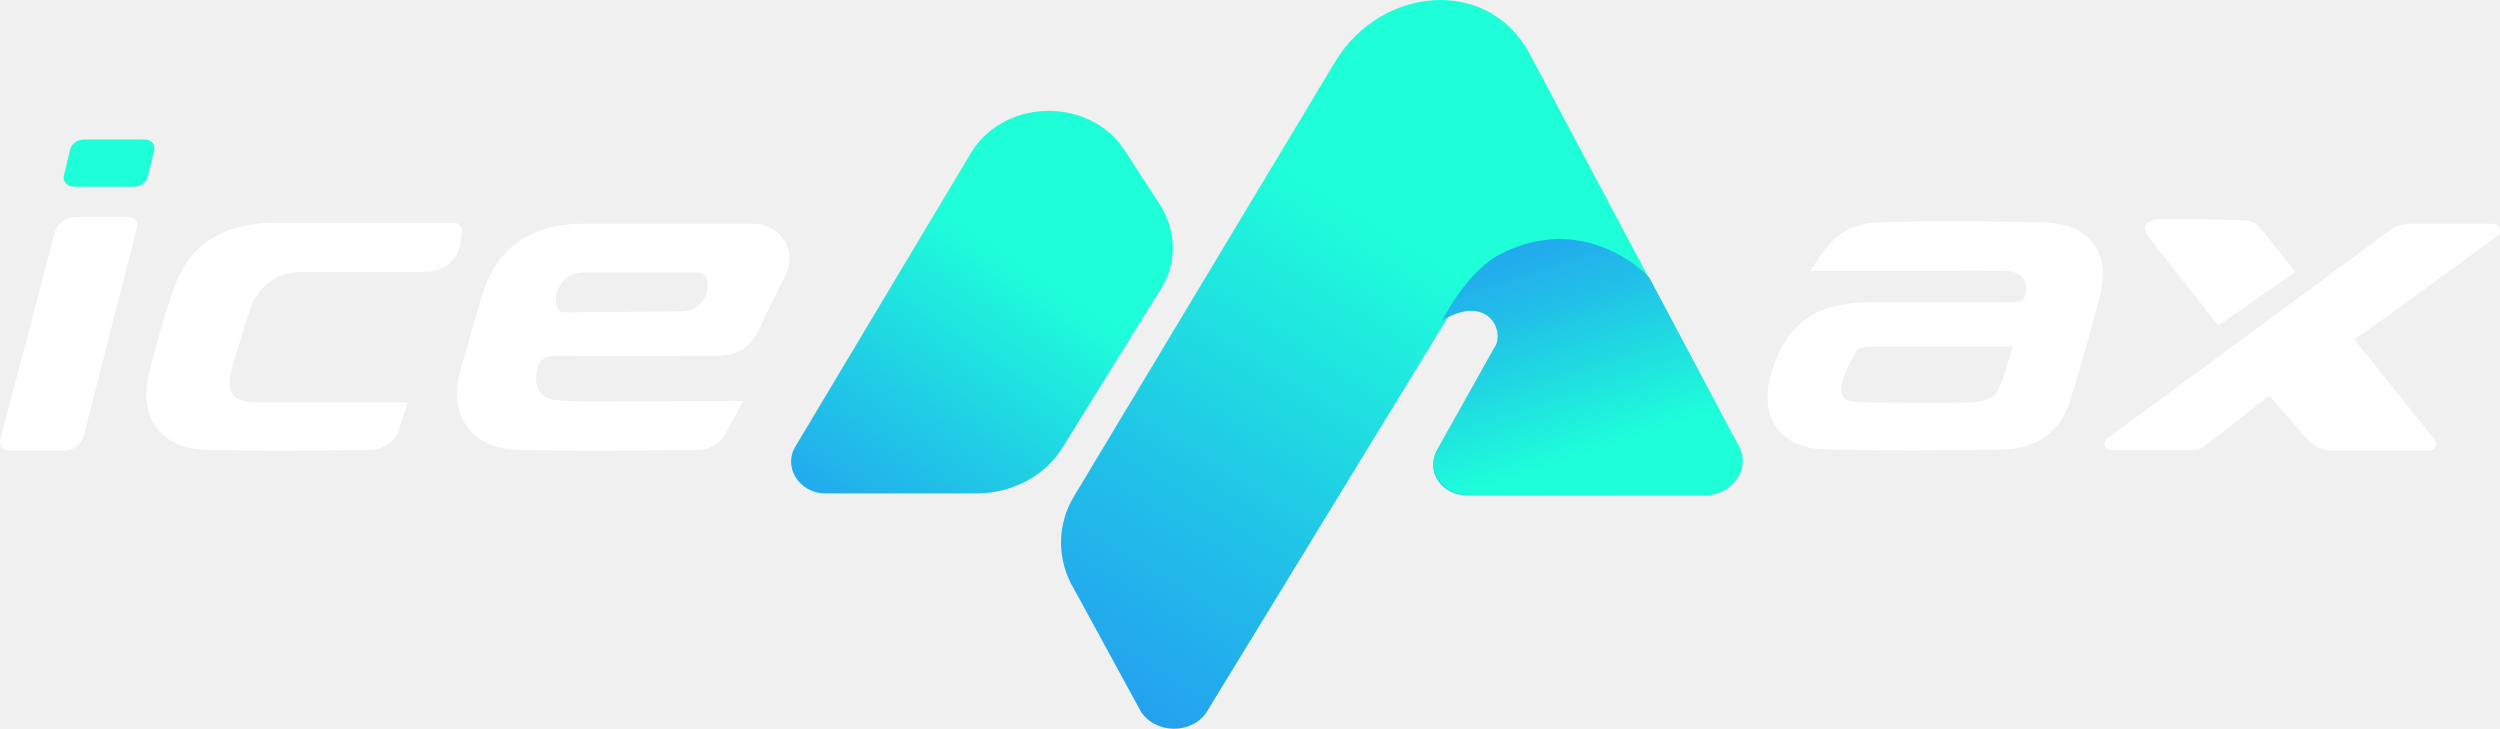
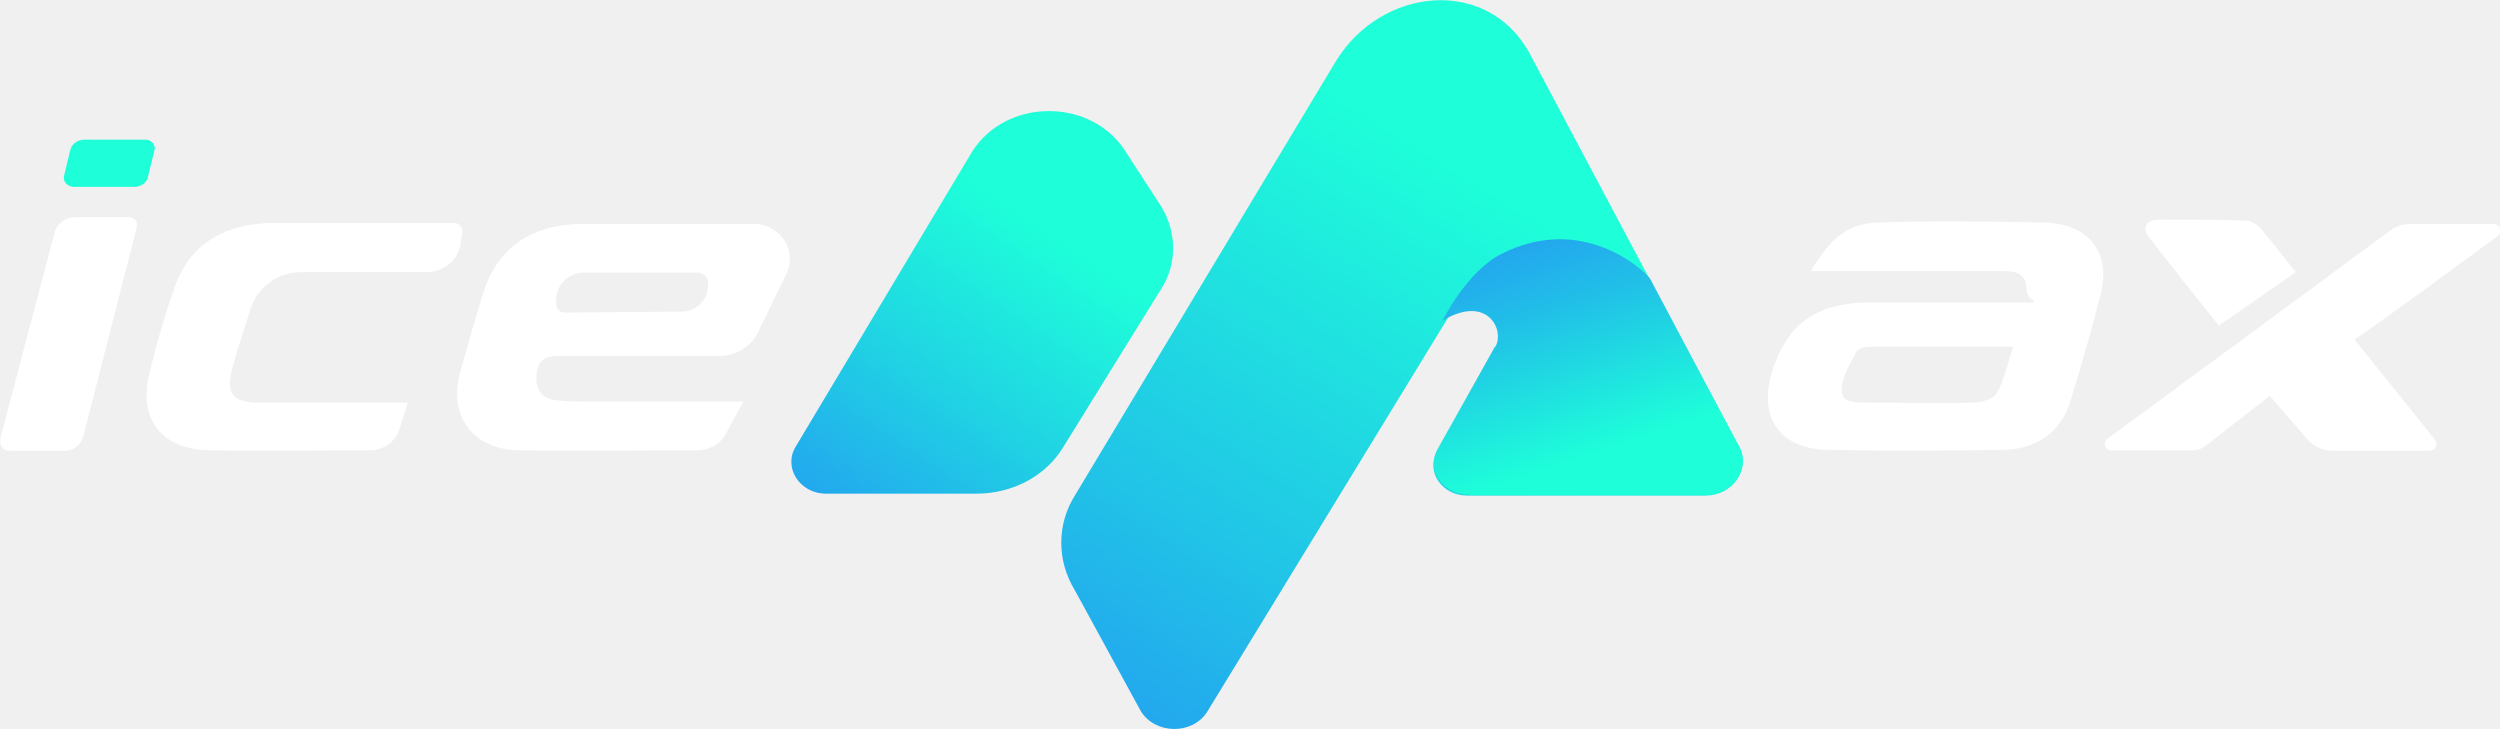
- <svg xmlns="http://www.w3.org/2000/svg" id="Layer_2" data-name="Layer 2" viewBox="0 0 519.13 151.32">
+ <svg xmlns="http://www.w3.org/2000/svg" id="Layer_2" version="1.1" viewBox="0 0 519.1 151.3">
  <defs>
    <style>
-       .cls-1 {
-         fill: url(#linear-gradient-3);
+       .st0 {
+         fill: url(#linear-gradient2);
      }

-       .cls-2 {
-         fill: url(#linear-gradient-2);
+       .st1 {
+         fill: url(#linear-gradient1);
      }

-       .cls-3 {
+       .st2 {
        fill: url(#linear-gradient);
      }

-       .cls-4 {
+       .st3 {
        fill: #fff;
      }

-       .cls-5 {
+       .st4 {
        fill: #1effd9;
      }
    </style>
-     <linearGradient id="linear-gradient" x1="219.95" y1="47.19" x2="142.75" y2="162.4" gradientTransform="translate(0 2)" gradientUnits="userSpaceOnUse">
-       <stop offset=".06" stop-color="#1effd9" />
-       <stop offset=".31" stop-color="#20d0e4" />
-       <stop offset=".92" stop-color="#2764ff" />
+     <linearGradient id="linear-gradient" x1="219.9" y1="106.8" x2="142.7" y2="-8.4" gradientTransform="translate(0 156) scale(1 -1)" gradientUnits="userSpaceOnUse">
+       <stop offset="0" stop-color="#1effd9" />
+       <stop offset=".3" stop-color="#20d0e4" />
+       <stop offset=".9" stop-color="#2764ff" />
    </linearGradient>
-     <linearGradient id="linear-gradient-2" x1="324.51" y1="45.15" x2="200.84" y2="245.08" gradientTransform="translate(0 2)" gradientUnits="userSpaceOnUse">
-       <stop offset=".08" stop-color="#1effd9" />
-       <stop offset=".37" stop-color="#21c3e7" />
-       <stop offset=".66" stop-color="#2490f4" />
-       <stop offset=".88" stop-color="#2670fc" />
+     <linearGradient id="linear-gradient1" x1="324.5" y1="108.9" x2="200.8" y2="-91.1" gradientTransform="translate(0 156) scale(1 -1)" gradientUnits="userSpaceOnUse">
+       <stop offset="0" stop-color="#1effd9" />
+       <stop offset=".4" stop-color="#21c3e7" />
+       <stop offset=".7" stop-color="#2490f4" />
+       <stop offset=".9" stop-color="#2670fc" />
      <stop offset="1" stop-color="#2764ff" />
    </linearGradient>
-     <linearGradient id="linear-gradient-3" x1="329.53" y1="93.17" x2="298.33" y2="-.94" gradientTransform="translate(0 2)" gradientUnits="userSpaceOnUse">
+     <linearGradient id="linear-gradient2" x1="329.5" y1="60.8" x2="298.3" y2="154.9" gradientTransform="translate(0 156) scale(1 -1)" gradientUnits="userSpaceOnUse">
      <stop offset="0" stop-color="#1effd9" />
-       <stop offset=".31" stop-color="#21c3e7" />
-       <stop offset=".61" stop-color="#2490f4" />
-       <stop offset=".84" stop-color="#2670fc" />
-       <stop offset=".97" stop-color="#2764ff" />
+       <stop offset=".3" stop-color="#21c3e7" />
+       <stop offset=".6" stop-color="#2490f4" />
+       <stop offset=".8" stop-color="#2670fc" />
+       <stop offset="1" stop-color="#2764ff" />
    </linearGradient>
  </defs>
-   <g id="_图层_1" data-name="图层 1">
+   <g id="_图层_1">
    <g>
      <g>
-         <path class="cls-3" d="M241.16,42.96l-7.4-11.4c-7-11.3-24.7-11.4-31.9-.2l-36.6,61.2c-2.8,4.4.7,9.9,6.2,9.9h31.3c7.5,0,14.4-3.7,18-9.7l20.3-32.8c3.3-5.1,3.3-11.6.1-17h0Z" />
-         <path class="cls-2" d="M360.96,92.66l-43.6-82c-8.8-15.5-30.4-13.4-39.9,1.8l-54.2,90.2c-3.9,6.1-3.9,13.7-.1,19.9l13.7,25.1c3,4.8,10.6,4.9,13.7.2l51.4-84.1c1.6-2.4,5-3.4,7.9-2.3l.5.2c2.7,1.1,3.9,4,2.6,6.4l-14.7,25.8c-2.2,4.2,1.2,9,6.3,9h49.5c5.8-.1,9.5-5.6,6.9-10.2h0Z" />
-         <path class="cls-1" d="M305.06,102.76h48.9c6.1,0,9.9-6,6.8-10.7l-18-33.9c-.1-.2-.2-.3-.3-.5-1.4-1.8-14-13.4-30.7-5-7.2,3.6-12.3,13.9-12.3,13.9h0c9.3-5.6,13,1.9,11,5.4,0,0,0,.1-.1.1l-11.7,20.9c-2.8,4.4.7,9.8,6.4,9.8h0Z" />
+         <path class="st2" d="M241.2,43l-7.4-11.4c-7-11.3-24.7-11.4-31.9-.2l-36.6,61.2c-2.8,4.4.7,9.9,6.2,9.9h31.3c7.5,0,14.4-3.7,18-9.7l20.3-32.8c3.3-5.1,3.3-11.6.1-17h0Z" />
+         <path class="st1" d="M361,92.7l-43.6-82c-8.8-15.5-30.4-13.4-39.9,1.8l-54.2,90.2c-3.9,6.1-3.9,13.7-.1,19.9l13.7,25.1c3,4.8,10.6,4.9,13.7.2l51.4-84.1c1.6-2.4,5-3.4,7.9-2.3l.5.2c2.7,1.1,3.9,4,2.6,6.4l-14.7,25.8c-2.2,4.2,1.2,9,6.3,9h49.5c5.8,0,9.5-5.6,6.9-10.2h0Z" />
+         <path class="st0" d="M305.1,102.8h48.9c6.1,0,9.9-6,6.8-10.7l-18-33.9c-.1-.2-.2-.3-.3-.5-1.4-1.8-14-13.4-30.7-5-7.2,3.6-12.3,13.9-12.3,13.9h0c9.3-5.6,13,1.9,11,5.4,0,0,0,0-.1,0l-11.7,20.9c-2.8,4.4.7,9.8,6.4,9.8h0Z" />
      </g>
-       <path class="cls-4" d="M375.96,56.26c4.2-7,7.6-9.9,14.2-10.1,11.3-.4,22.8-.2,34.1,0,9.3.2,14.1,6.1,11.9,14.8-1.9,7.6-4.1,15.1-6.4,22.6-1.9,6-6.9,9.7-13.8,9.8-13.9.2-22.6.3-36.6,0-9.7-.2-14.2-6.6-11.6-15.7,3-10.2,9-14.7,19.9-14.9,10.5-.1,18,0,28.5,0,2.1,0,4.6.5,4.6-2.7,0-2.9-2.2-3.8-4.6-3.8-5.5-.1-11,0-16.5,0-7.4,0-15,0-23.7,0ZM417.96,71.96h-30c-.8,0-2.2.4-2.5,1-1.3,2.5-3,5.2-3.1,7.8-.1,3.2,3.3,2.7,5.7,2.8,7.2.1,14.4.2,21.5,0,1.8,0,4.4-.8,5-2,1.6-2.7,2.2-6,3.4-9.6Z" />
-       <path class="cls-4" d="M154.36,83.26l-3.7,6.8c-1.1,2.1-3.3,3.3-5.7,3.4-9.2.1-28,.2-37.3,0-9.5-.2-14.6-7.1-12.2-16,1.5-5.4,3-10.8,4.7-16.2,2.9-9.7,9.9-14.7,20.7-14.8h35.6c5.5,0,9.1,5.5,6.8,10.3l-5.9,12.2c-1.5,3-4.5,4.9-8,4.9-8.4,0-26.2.1-33.2,0-3.1-.1-4.5.9-4.8,3.8-.3,3,1,5.1,4,5.4,3.8.4,7.6.3,11.4.3,9,0,24.2-.1,27.6-.1ZM117.16,64.86l24.3-.2c3.1,0,5.5-2.4,5.5-5.4v-.6c0-1.2-1-2.1-2.2-2.1h-23.5c-3.2,0-5.8,2.5-5.8,5.6v1.1c.1.9.8,1.6,1.7,1.6Z" />
-       <path class="cls-4" d="M95.46,51.26c-.8,3.1-3.7,5.2-7,5.2h-26c-4.9,0-9.1,3.2-10.5,7.7-1,3.3-3.1,9.5-3.9,12.8-1.2,4.7.4,6.6,5.6,6.6h31l-1.7,5.3c-.7,2.7-3.3,4.6-6.2,4.6-8.7.1-23.4.2-33.5,0-9.6-.2-14.5-6.4-12.4-15.5,1.5-6.3,3.3-12.6,5.5-18.7,2.6-7.3,8.2-11.6,16.2-12.7,1.8-.3,3.7-.3,5.5-.3h36.2c1.1,0,1.9,1,1.7,2l-.5,3Z" />
-       <path class="cls-4" d="M488.86,70.46c4.8,6,13,16.2,16.7,20.8.7.9.1,2.3-1.2,2.3h-20c-2.1,0-4-.9-5.3-2.4l-7.8-9-13.5,10.5c-.7.5-1.5.8-2.4.8h-17c-1.3,0-1.9-1.6-.8-2.4,11.7-8.6,51.4-37.8,58.5-43.1,1.3-1,2.8-1.5,4.4-1.5h17.2c1.4,0,2,1.7.9,2.5-6.6,4.9-21.1,15.6-29.7,21.5Z" />
-       <path class="cls-4" d="M.06,91.26l11.3-42.9c.5-2,2.3-3.3,4.3-3.3h11.2c1.1,0,1.9,1,1.6,2.1l-11.1,43.4c-.5,1.8-2.1,3-3.9,3H1.76c-1.1,0-2-1.2-1.7-2.3Z" />
-       <path class="cls-4" d="M476.66,56.46c-5.6,3.9-10.6,7.4-16,11.1-5.2-6.5-9.4-11.8-14.4-18.2-1.7-2.2-.6-3.8,2.1-3.8,6-.1,11.9,0,17.9.2,1.1,0,2.4.8,3.1,1.6,2.8,3.3,4.4,5.6,7.3,9.1Z" />
-       <path class="cls-5" d="M27.86,38.76h-12.5c-1.4,0-2.4-1.1-2.1-2.3l1.3-5.4c.3-1.2,1.5-2.1,2.9-2.1h12.7c1.2,0,2.1,1,1.9,2.1l-1.4,5.7c-.2,1.1-1.4,2-2.8,2Z" />
+       <path class="st3" d="M376,56.3c4.2-7,7.6-9.9,14.2-10.1,11.3-.4,22.8-.2,34.1,0,9.3.2,14.1,6.1,11.9,14.8-1.9,7.6-4.1,15.1-6.4,22.6-1.9,6-6.9,9.7-13.8,9.8-13.9.2-22.6.3-36.6,0-9.7-.2-14.2-6.6-11.6-15.7,3-10.2,9-14.7,19.9-14.9,10.5,0,18,0,28.5,0s4.6.5,4.6-2.7-2.2-3.8-4.6-3.8c-5.5,0-11,0-16.5,0s-15,0-23.7,0ZM418,72h-30c-.8,0-2.2.4-2.5,1-1.3,2.5-3,5.2-3.1,7.8-.1,3.2,3.3,2.7,5.7,2.8,7.2,0,14.4.2,21.5,0,1.8,0,4.4-.8,5-2,1.6-2.7,2.2-6,3.4-9.6Z" />
+       <path class="st3" d="M154.4,83.3l-3.7,6.8c-1.1,2.1-3.3,3.3-5.7,3.4-9.2,0-28,.2-37.3,0-9.5-.2-14.6-7.1-12.2-16,1.5-5.4,3-10.8,4.7-16.2,2.9-9.7,9.9-14.7,20.7-14.8h35.6c5.5,0,9.1,5.5,6.8,10.3l-5.9,12.2c-1.5,3-4.5,4.9-8,4.9-8.4,0-26.2,0-33.2,0-3.1,0-4.5.9-4.8,3.8-.3,3,1,5.1,4,5.4,3.8.4,7.6.3,11.4.3,9,0,24.2,0,27.6,0h0ZM117.2,64.9l24.3-.2c3.1,0,5.5-2.4,5.5-5.4v-.6c0-1.2-1-2.1-2.2-2.1h-23.5c-3.2,0-5.8,2.5-5.8,5.6v1.1c0,.9.8,1.6,1.7,1.6Z" />
+       <path class="st3" d="M95.5,51.3c-.8,3.1-3.7,5.2-7,5.2h-26c-4.9,0-9.1,3.2-10.5,7.7-1,3.3-3.1,9.5-3.9,12.8-1.2,4.7.4,6.6,5.6,6.6h31l-1.7,5.3c-.7,2.7-3.3,4.6-6.2,4.6-8.7,0-23.4.2-33.5,0-9.6-.2-14.5-6.4-12.4-15.5,1.5-6.3,3.3-12.6,5.5-18.7,2.6-7.3,8.2-11.6,16.2-12.7,1.8-.3,3.7-.3,5.5-.3h36.2c1.1,0,1.9,1,1.7,2l-.5,3Z" />
+       <path class="st3" d="M488.9,70.5c4.8,6,13,16.2,16.7,20.8.7.9.1,2.3-1.2,2.3h-20c-2.1,0-4-.9-5.3-2.4l-7.8-9-13.5,10.5c-.7.5-1.5.8-2.4.8h-17c-1.3,0-1.9-1.6-.8-2.4,11.7-8.6,51.4-37.8,58.5-43.1,1.3-1,2.8-1.5,4.4-1.5h17.2c1.4,0,2,1.7.9,2.5-6.6,4.9-21.1,15.6-29.7,21.5h0Z" />
+       <path class="st3" d="M0,91.3l11.3-42.9c.5-2,2.3-3.3,4.3-3.3h11.2c1.1,0,1.9,1,1.6,2.1l-11.1,43.4c-.5,1.8-2.1,3-3.9,3H1.8c-1.1,0-2-1.2-1.7-2.3Z" />
+       <path class="st3" d="M476.7,56.5c-5.6,3.9-10.6,7.4-16,11.1-5.2-6.5-9.4-11.8-14.4-18.2-1.7-2.2-.6-3.8,2.1-3.8,6,0,11.9,0,17.9.2,1.1,0,2.4.8,3.1,1.6,2.8,3.3,4.4,5.6,7.3,9.1Z" />
+       <path class="st4" d="M27.9,38.8h-12.5c-1.4,0-2.4-1.1-2.1-2.3l1.3-5.4c.3-1.2,1.5-2.1,2.9-2.1h12.7c1.2,0,2.1,1,1.9,2.1l-1.4,5.7c-.2,1.1-1.4,2-2.8,2Z" />
    </g>
  </g>
</svg>
